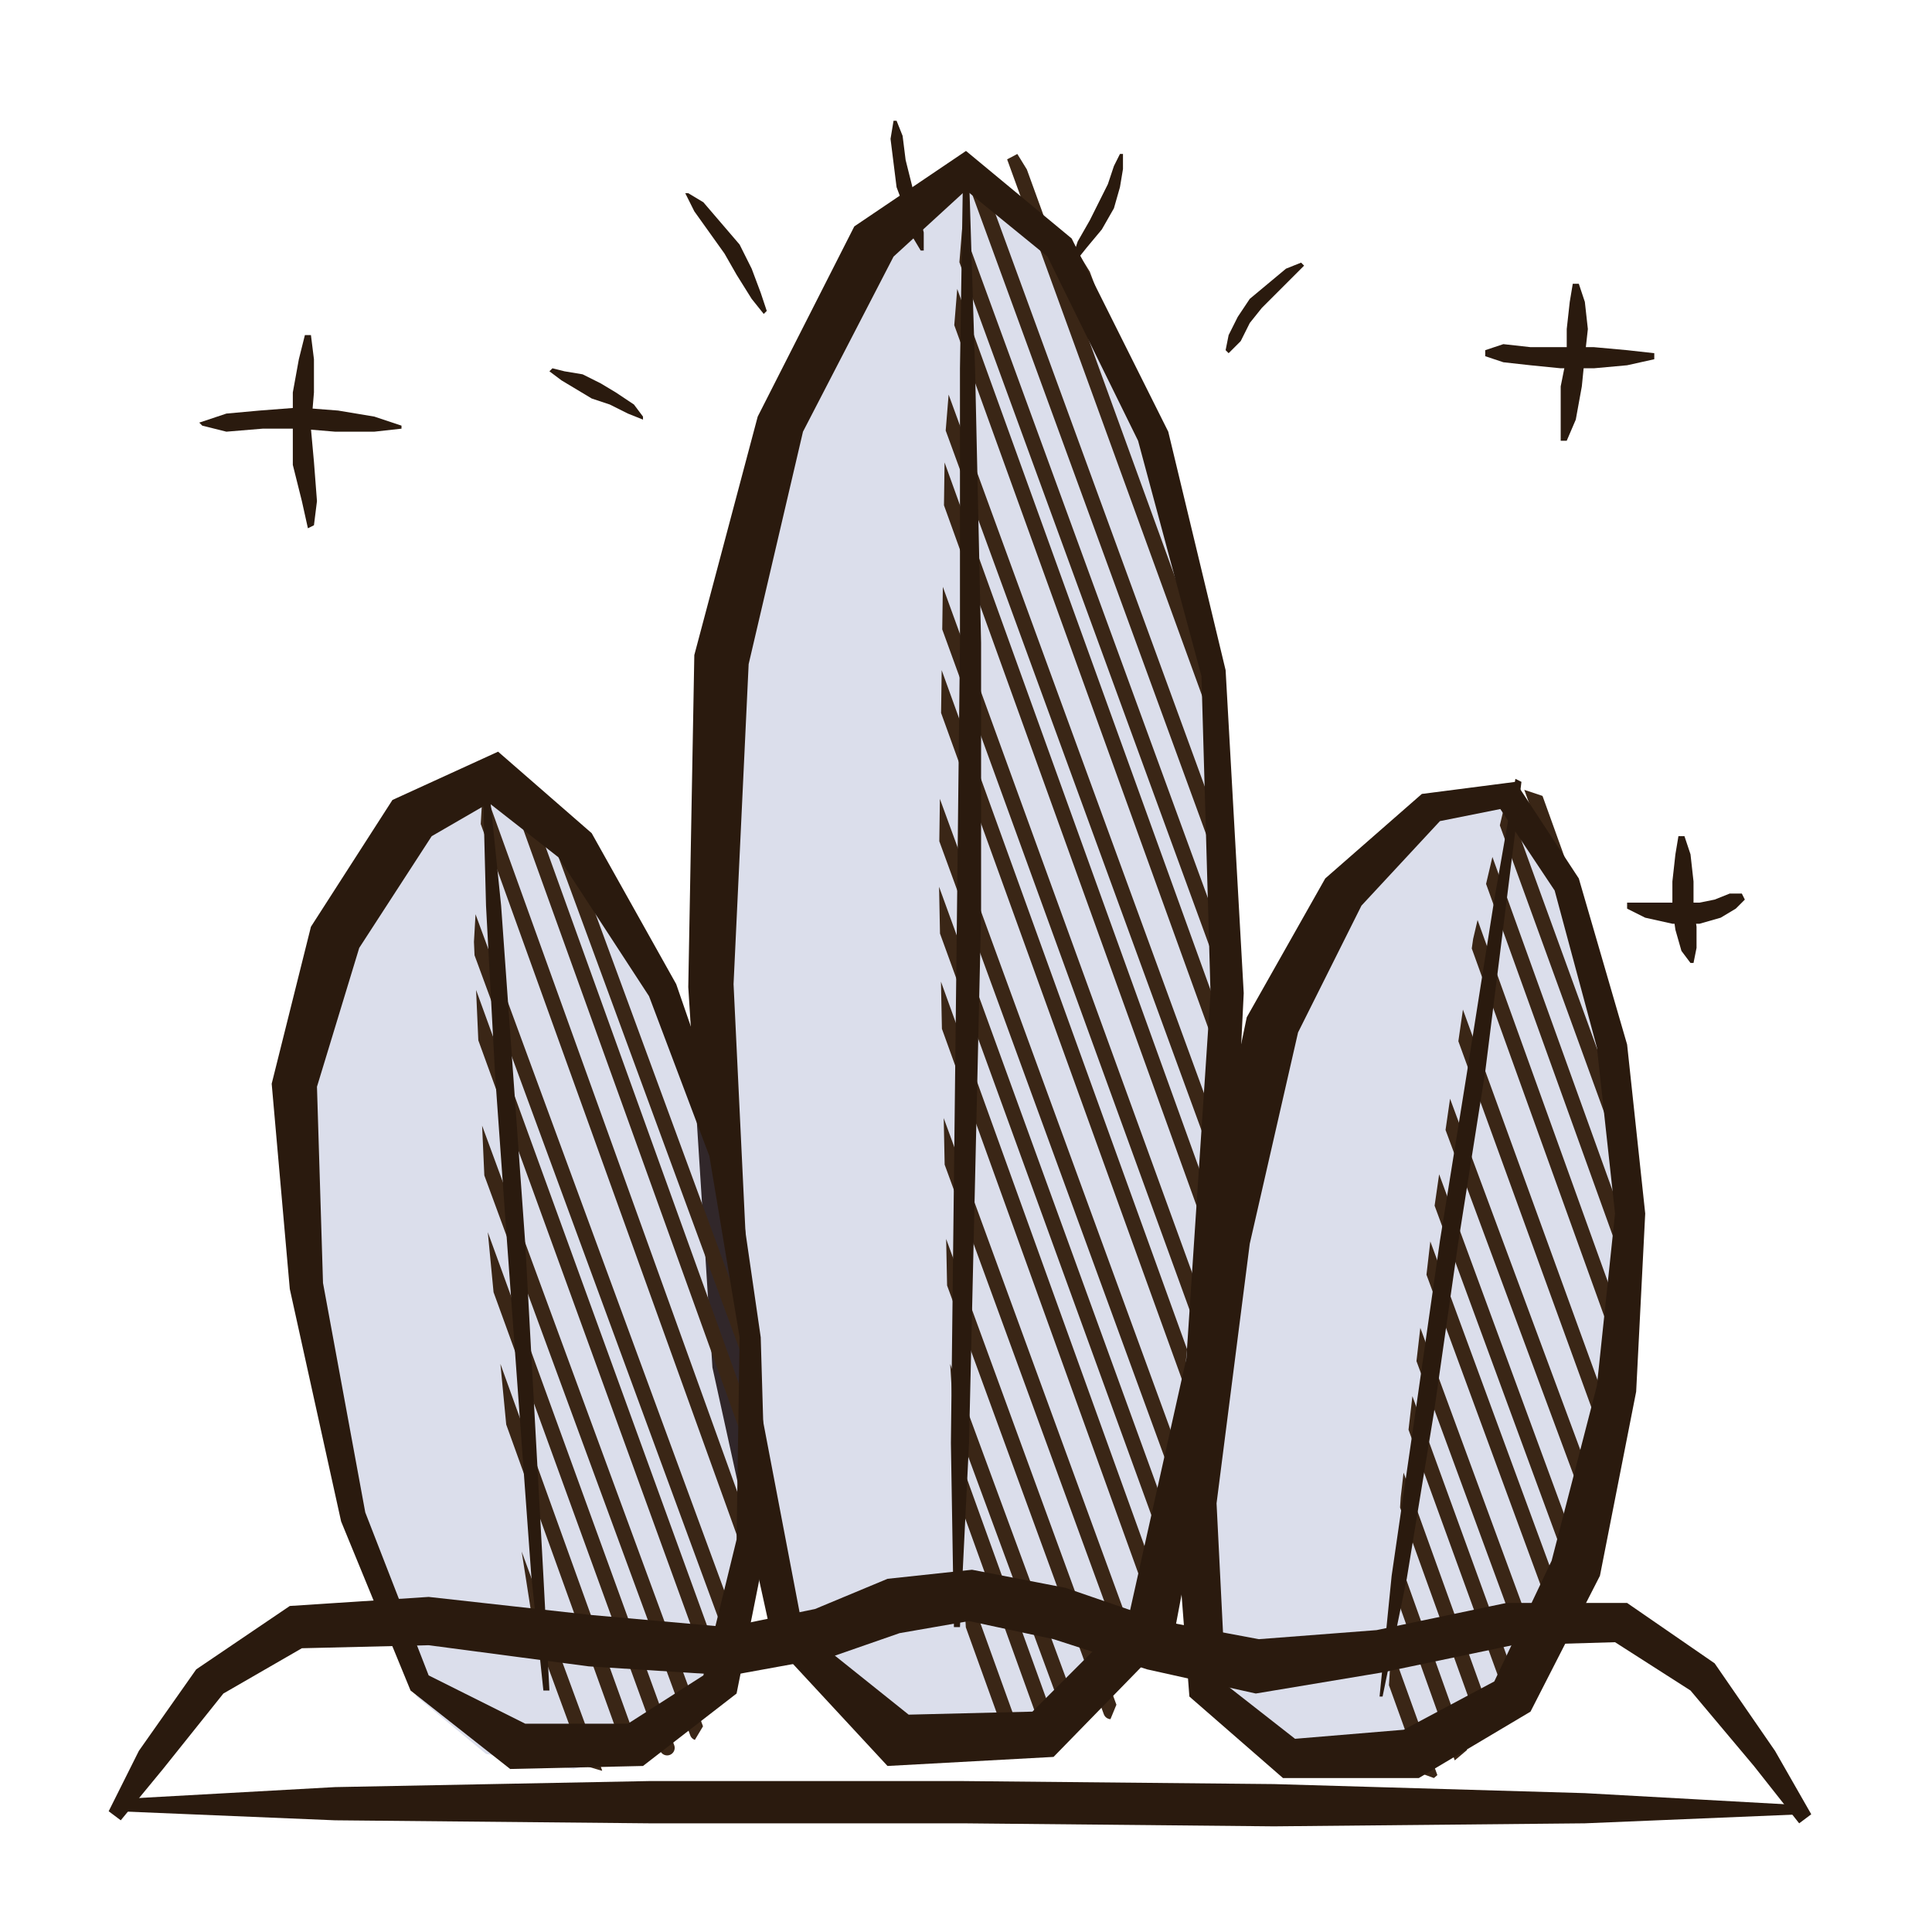
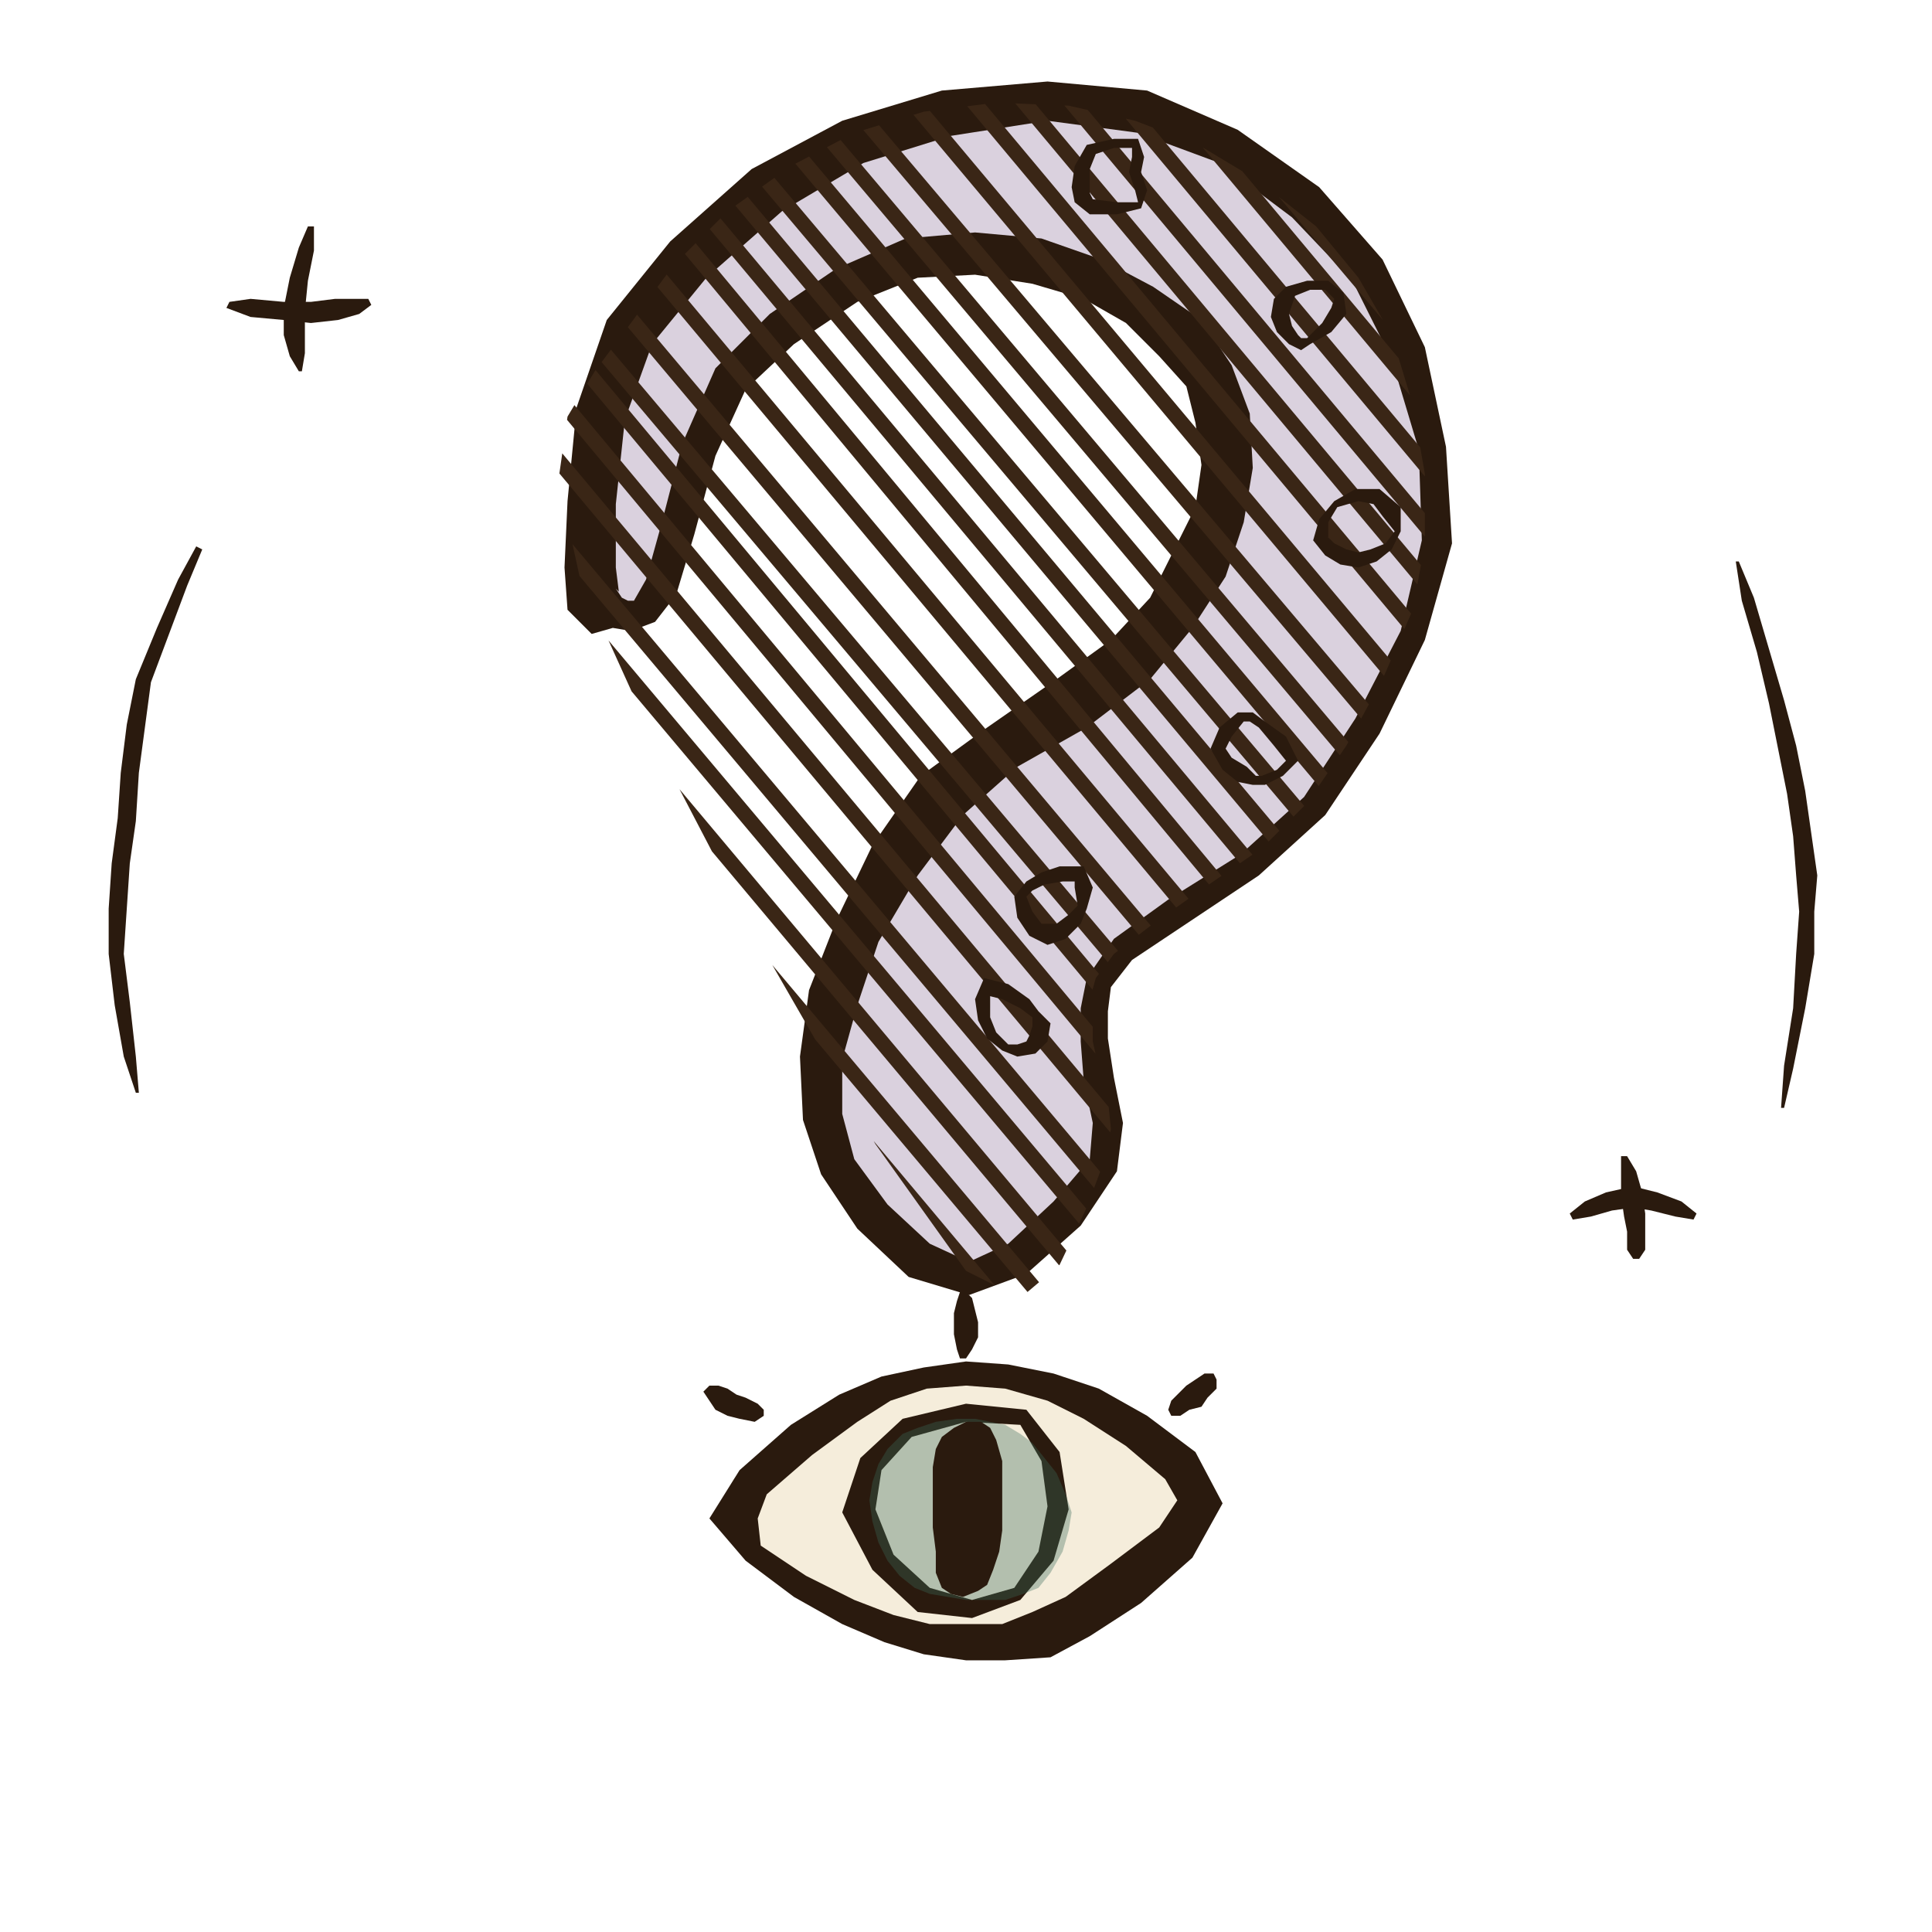
<svg xmlns="http://www.w3.org/2000/svg" viewBox="0 0 64 64" width="128" height="128">
  <defs>
    <clipPath id="eve1">
-       <path d="M32 6l1.7-.9 2.4 3.9 2.4 6.4 1.5 6.6 .3 7.6-.4 9.4-.9 8.9-1 6.1-1.4 3.4-1.7 1.6-1.7-.9-1.2-4.1-.6-10.1-.3-14.9 .2-14.4z" />
-     </clipPath>
-     <clipPath id="eve2">
-       <path d="M16 26l1.5-.1 2.4 3.1 2.4 4.6 1.7 4.4 .7 4.5 .2 5.3-.3 4.8-.6 3.4-1.2 2-1.7 1-1.7-.5-1.4-2.5-1-6.4-.9-9.4-.4-9z" />
-     </clipPath>
-     <clipPath id="eve3">
-       <path d="M50 26l1.2 .4 1.3 3.7 1.1 5.2 .4 4.7-.4 4.2-1.1 4.7-1.3 4.2-1.2 2.9-1.2 1.8-1.3 1.1-1.1-.4-.4-2.5 .4-6.4 1.1-9.5 1.3-9z" />
+       <path d="M32 42.1l1.8 .9 1.3-1.1 .9-1.9 .6-1.6 .2-1-.1-1-.3-1-.2-.9 0-.8-.1-.6 .2-.7 .6-.8 1.3-1 1.7-1.2 1.9-1.3 1.5-1.5 1.3-1.9 1.2-2.2 1-2.3 .4-2.2 0-2.3-.4-2.3-.7-2.3-1.1-1.9-1.4-1.7-1.9-1.5-2-1.2-2.1-.8-2.2-.5-2.4-.1-2.4 .3-2.3 .7-2.1 1.1-2.1 1.5-1.8 1.8-1.4 1.9-1.2 1.6-.9 1.5-.3 2.1 .7 3.2 2.4 5.3 3.6 6.9 3.8 6.6z" />
    </clipPath>
  </defs>
-   <path d="M25.8 54.2l-1.4-6.1-.8-9 0-9.4 .5-7.7 1.3-6 2.1-5.2 2.4-3.7 2.2-1.4 2.3 1.4 2.4 3.7 2.1 5.1 1.3 5.9 .5 7.6-.1 9.4-.8 8.9-1.5 6.1-2.6 3.1-3.7 1.1-3.6-.8z" fill="#4a5a9a" opacity="0.2" />
+   <path d="M20.1 20.7l.4 .1 .5-.1 .5-.3 .5-.7 .5-1.4 .4-2 .5-2 .8-1.7 1.2-1.3 1.6-1.2 1.6-.9 1.6-.6 1.6-.3 1.5 0 1.6 .2 1.3 .5 1.2 .7 1 .9 .9 1 .6 1.1 .4 1 .2 1.1 0 1.2-.1 1.1-.4 1.2-.5 1.2-.7 1.2-1.1 1.2-1.4 1.1-1.9 1.1-1.9 1.1-1.5 1.3-1.2 1.4-.9 1.6-.7 1.6-.6 1.6-.4 1.5-.3 1.5-.1 1.4 .3 1.2 .8 1.3 1.2 1.3 1.3 1.1 1.3 .4 1.4-.5 1.5-1 1.4-1.3 .8-1.1 .2-1-.3-1-.4-.9-.2-1 0-.8 0-.7 .3-.8 .6-.9 1.3-1 1.7-1.2 1.9-1.3 1.5-1.5 1.3-1.9 1.2-2.2 .9-2.2 .4-2.3 .1-2.2-.4-2.3-.7-2.2-1.1-1.9-1.5-1.7-1.9-1.5-2.2-1.2-2.2-.8-2.1-.3-2.3 0-2.2 .3-2.2 .7-2.2 1-2.2 1.4-2 1.6-1.5 1.8-.9 2.1-.5 2.4-.2 2.4-.1 1.7 .1 .9 .3 .5 .4 .1z" fill="#7a5a8a" opacity="0.28" />
+   <path d="M20.3 20.8l.6 .1 .8-.3 .7-.9 .6-2 .7-2.6 1-2.2 1.6-1.5 2.1-1.4 2-.8 1.9-.1 1.9 .3 1.7 .5 1.4 .8 1.1 1.1 .9 1 .3 1.2 .2 1.4-.2 1.4-.7 1.4-.8 1.6-1.3 1.4-1.8 1.3-2.3 1.6-2.2 1.6-1.6 2.3-1.2 2.5-.9 2.3-.3 2.2 .1 2.1 .6 1.8 1.2 1.8 1.7 1.6 2 .6 1.9-.7 1.8-1.6 1.2-1.8 .2-1.6-.3-1.5-.2-1.3 0-.9 .1-.8 .7-.9 1.8-1.2 2.4-1.6 2.2-2 1.8-2.7 1.5-3.1 .9-3.2-.2-3.2-.7-3.3-1.4-2.9-2.1-2.4-2.7-1.9-3-1.3-3.3-.3-3.5 .3-3.3 1-3 1.6-2.7 2.4-2.1 2.6-1 2.9-.3 3.1-.1 2.2 .1 1.4 .8 .8zM20.4 19.5l.1 .1-.1-.8 0-2.1 .3-2.8 .9-2.5 1.8-2.2 2.5-2.2 2.7-1.6 2.9-.9 3.2-.5 3 .4 2.7 1 2.4 1.8 2 2.1 1.3 2.6 .9 3 .1 3-.7 3-1.5 2.9-1.7 2.6-2.1 1.9-2.4 1.5-1.8 1.3-.9 1.3-.2 1 0 1.1 .1 1.3 .3 1.4-.1 1.2-1.2 1.4-1.5 1.4-1.3 .6-1.3-.6-1.4-1.3-1.1-1.5-.4-1.5 0-1.8 .5-1.8 .7-2.1 1.3-2.2 1.5-2 1.8-1.6 2.3-1.3 2.1-1.6 1.4-1.7 1.1-1.7 .6-1.8 .3-1.8-.1-1.8-.6-1.6-1-1.5-1.6-1.1-1.7-.9-2-.7-2.2-.2-2.3 .2-2.3 1-2.2 1.5-1.8 1.8-1.1 2.5-.7 2.7-.5 1.8-.4 .7-.2 0-.2-.1z" fill="#2a1a0e" fill-rule="evenodd" />
  <g clip-path="url(#eve1)">
-     <path d="M51.1-2.5l17.3 47.6M49.8-2l17.4 47.6M49-1.7l17.2 47.6M47.6-1.2l17.4 47.6M46.6-.8l17.3 47.6M45.3-.3l17.4 47.6M44.3 0l17.4 47.6M42.9 .5l17.5 47.6M42.3 .8l17.3 47.6M41.1 1.2l17.3 47.6M40.2 1.5l17.2 47.7M38.8 2l17.3 47.6M37.9 2.3l17.2 47.7M36.2 3l17.5 47.5M35.1 3.4l17.5 47.6M34.2 3.7l17.4 47.6M33.2 4.1l17.3 47.6M31.8 4.6l17.4 47.6M30.7 5l17.4 47.6M29.9 5.3l17.2 47.6M28.5 5.8l17.4 47.6M27.7 6.1l17.2 47.7M26.3 6.6l17.3 47.6M25.4 6.9l17.2 47.6M23.9 7.4l17.4 47.6M23 7.8l17.3 47.6M22.1 8.1l17.2 47.7M20.6 8.6l17.4 47.6M19.4 9.1l17.4 47.6M18.1 9.6l17.5 47.5M17.6 9.7l17.2 47.7M16.5 10.2l17.2 47.7M15.4 10.5l17.2 47.7M13.9 11.1l17.3 47.6M12.7 11.5l17.4 47.6M11.9 11.8l17.2 47.6M10.6 12.3l17.3 47.6M9.7 12.6l17.2 47.7M8.2 13.2l17.4 47.6M7.5 13.4l17.2 47.7M5.8 14l17.4 47.6M5.1 14.3l17.2 47.6M3.5 14.9l17.5 47.6" stroke="#3a2616" stroke-width="0.5" stroke-linecap="round" fill="none" />
+     <path d="M36.4-11.8l31.6 37.8M35.1-10.7l31.8 37.7M34-9.8l31.8 37.6M33.5-9.4l31.6 37.8M32.3-8.3l31.7 37.7M31-7.3l31.8 37.6M30.4-6.8l31.6 37.8M29.4-5.9l31.6 37.8M28.4-5.1l31.6 37.8M27.5-4.3l31.6 37.8M26.5-3.5l31.6 37.8M25.3-2.5l31.7 37.8M24.1-1.4l31.8 37.6M23.1-.6l31.8 37.7M22.2 .1l31.7 37.7M21.2 1l31.8 37.7M20.4 1.7l31.7 37.8M19.5 2.4l31.6 37.8M18.6 3.1l31.5 37.9M17.5 4l31.6 37.8M16.3 5.1l31.7 37.7M15.2 6l31.8 37.7M14.6 6.5l31.6 37.9M13.6 7.3l31.6 37.9M12.6 8.2l31.6 37.8M11.3 9.3l31.7 37.7M10.4 10l31.7 37.7M9.4 10.9l31.7 37.8M8.3 11.8l31.7 37.7M7.4 12.5l31.7 37.8M6.4 13.3l31.7 37.8M5.1 14.5l31.8 37.6M4.4 15.1l31.7 37.7M3.2 16.1l31.8 37.7M2.3 16.8l31.7 37.7M1.3 17.7l31.8 37.7M0.7 18.1l31.5 37.9M-0.7 19.3l31.7 37.7" stroke="#3a2616" stroke-width="0.5" stroke-linecap="round" fill="none" />
  </g>
-   <path d="M26.6 54l-1.7-8.9-.6-12.5 .5-10.6 1.8-7.7 3-5.8 2.4-2.2 2.7 2.2 3 6.1 2.1 7.8 .3 10.5-.8 12.1-1.9 8.5-3.2 3.2-4.1 .1zM29.4 58.5l5.5-.3 4-4.1 1.7-9 .6-12.2-.6-10.7-1.9-7.9-3.2-6.4-3.5-2.9-3.7 2.5-3.2 6.3-2.1 7.9-.2 11 .8 12.6 2 9.1z" fill="#2a1a0e" fill-rule="evenodd" />
-   <path d="M13.8 56.2l-1.6-3.8-1.4-5.7-.9-5.9-.1-4.9 .8-3.7 1.7-3.3 2-2.2 2-.7 2.1 1.4 2.3 3 2.1 3.9 1.4 4 .7 4.5 .2 5.2-.3 4.8-1 3.4-2 1.7-2.8 .7-2.9-.5z" fill="#4a5a9a" opacity="0.2" />
-   <g clip-path="url(#eve2)">
-     <path d="M29.7 19.9l11.4 31M28.4 20.3l11.5 31M27.7 20.6l11.2 31.1M26.2 21.2l11.4 31M25.2 21.5l11.4 31M24 22l11.4 31M22.9 22.4l11.4 31M21.9 22.7l11.3 31M20.8 23.1l11.3 31M19.8 23.5l11.3 31.1M18.7 23.9l11.3 31.1M17.3 24.4l11.4 31M16.6 24.7l11.2 31.1M15.4 25.1l11.2 31.1M13.8 25.7l11.4 31M13 25.9l11.3 31.1M11.7 26.4l11.4 31M10.8 26.8l11.3 31.1M9.8 27.1l11.2 31.1M8.3 27.7l11.4 31M7.5 28l11.2 31.1M6.1 28.5l11.3 31M4.8 29l11.5 31M4.1 29.2l11.2 31.1M2.6 29.8l11.4 31M1.5 30.1l11.4 31M0.7 30.4l11.2 31.1M-0.7 31l11.4 31" stroke="#3a2616" stroke-width="0.5" stroke-linecap="round" fill="none" />
-   </g>
-   <path d="M14.2 55.5l-2.1-5.4-1.4-7.6-.2-6.5 1.4-4.6 2.4-3.7 1.9-1.1 2.3 1.8 3 4.6 2 5.3 1 6-.1 6.7-1.1 4.5-2.5 1.6-3.4 0zM16.9 58.6l4.4-.1 3.1-2.4 1-5-.2-6.8-.9-6.2-1.9-5.5-2.8-5-3.1-2.7-3.5 1.6-2.7 4.2-1.3 5.2 .6 6.8 1.7 7.7 2.3 5.6z" fill="#2a1a0e" fill-rule="evenodd" />
-   <path d="M40 55.7l-.5-4.2 .4-6.2 .9-6.4 1.3-4.9 1.7-3.5 2.2-2.7 2.3-1.6 1.9-.1 1.4 1.8 1.3 3.5 .8 4.3 .3 4.1-.3 4.2-.9 4.7-1.4 4.2-1.6 2.9-2.3 1.6-3 .7-2.8-.4z" fill="#4a5a9a" opacity="0.2" />
-   <g clip-path="url(#eve3)">
-     <path d="M59.8 19.9l11.3 31M58.9 20.2l11.2 31.1M57.7 20.6l11.2 31.1M56.3 21.1l11.4 31M55.1 21.6l11.5 31M54.5 21.8l11.2 31.1M53.1 22.3l11.3 31M51.7 22.8l11.5 31M51 23l11.2 31.1M49.8 23.5l11.2 31.1M48.7 23.9l11.3 31.1M47.7 24.3l11.2 31.1M46.6 24.7l11.2 31.1M45.2 25.2l11.3 31.1M43.8 25.7l11.5 31M42.7 26.1l11.4 31M41.7 26.4l11.4 31M40.5 26.9l11.4 31M39.6 27.2l11.3 31.1M38.6 27.6l11.2 31.1M37.6 27.9l11.1 31.1M36.4 28.4l11.2 31.1M35 28.9l11.4 31M33.8 29.3l11.4 31M33.1 29.6l11.2 31.1M31.9 30l11.2 31.1M30.8 30.4l11.2 31.1M29.3 30.9l11.3 31" stroke="#3a2616" stroke-width="0.5" stroke-linecap="round" fill="none" />
-   </g>
-   <path d="M40.6 55.8l-.3-6 1.1-8.6 1.6-7 2.1-4.2 2.6-2.8 2-.4 1.8 2.7 1.4 5.2 .6 5.5-.6 5.7-1.5 5.8-1.9 4-3 1.6-3.6 .3zM42.5 58.9l4.5 0 3.7-2.2 2.3-4.5 1.2-6.1 .3-5.9-.6-5.6-1.6-5.5-2.1-3.2-3.1 .4-3.2 2.8-2.6 4.6-1.5 7.2-.9 8.8 .5 6.5z" fill="#2a1a0e" fill-rule="evenodd" />
-   <path d="M31.9 5.8l-.1 6.4 0 9.1-.1 9-.1 8.8-.1 8.7 .1 6.1 .2 0 .3-6.1 .2-8.7 .2-8.8 0-9-.2-9.1-.2-6.4z" fill="#2a1a0e" />
-   <path d="M16 26.1l.1 3.9 .3 5.6 .4 5.6 .4 5.5 .4 5.5 .4 3.8 .2 0-.2-3.8-.3-5.5-.3-5.5-.4-5.6-.4-5.6-.4-3.9z" fill="#2a1a0e" />
-   <path d="M50.2 25.8l-.7 4-.9 5.7-.9 5.6-.8 5.6-.8 5.5-.4 4 .1 0 .8-3.9 .9-5.5 .8-5.6 .9-5.7 .7-5.6 .5-4z" fill="#2a1a0e" />
-   <path d="M4 60.3l1.4-1.7 2-2.5 2.6-1.5 4.2-.1 5.3 .7 4.7 .3 3.3-.6 2.3-.8 2.3-.4 2.8 .6 3.1 1 3.6 .8 4.2-.7 4.3-.9 3.4-.1 2.5 1.6 2.1 2.5 1.5 1.9 .4-.3-1.2-2.1-2-2.9-2.9-2-4 0-4.3 .9-3.9 .3-3.2-.6-3.2-1.1-3.1-.6-2.8 .3-2.4 1-2.9 .6-4.5-.4-5.4-.6-4.6 .3-3.1 2.1-1.9 2.7-1 2z" fill="#2a1a0e" />
-   <path d="M3.9 60l7.2 .3 10.4 .1 10.4 0 10.3 .1 10.3-.1 7.2-.3 0-.3-7.2-.4-10.3-.3-10.3-.1-10.4 0-10.4 .2-7.2 .4z" fill="#2a1a0e" />
-   <path d="M6.7 14.1l.8 .2 1.2-.1 1.2 0 1.2 .1 1.3 0 .9-.1 0-.1-.9-.3-1.2-.2-1.3-.1-1.3 .1-1.1 .1-.9 .3z" fill="#2a1a0e" />
-   <path d="M10.1 11.1l-.2 .8-.2 1.1 0 1.2 0 1.2 .3 1.2 .2 .9 .2-.1 .1-.8-.1-1.3-.1-1.1 .1-1.2 0-1.1-.1-.8z" fill="#2a1a0e" />
-   <path d="M49.2 11.8l.6 .2 .9 .1 1 .1 1.1 0 1.1-.1 .9-.2 0-.2-.9-.1-1.1-.1-1.1 0-1 0-.9-.1-.6 .2z" fill="#2a1a0e" />
-   <path d="M52.1 9.4l-.1 .6-.1 .9 0 .9-.2 1 0 1 0 .8 .2 0 .3-.7 .2-1.1 .1-1 .1-.9-.1-.9-.2-.6z" fill="#2a1a0e" />
-   <path d="M53.9 30.1l.6 .3 .9 .2 .9 0 .7-.2 .5-.3 .3-.3-.1-.2-.4 0-.5 .2-.5 .1-.8 0-.9 0-.7 0z" fill="#2a1a0e" />
-   <path d="M55.6 27.7l-.1 .6-.1 .9 0 .9 .1 .7 .2 .7 .3 .4 .1 0 .1-.5 0-.7-.1-.7 0-.8-.1-.9-.2-.6z" fill="#2a1a0e" />
-   <path d="M21.3 13.8l-.3-.4-.6-.4-.5-.3-.6-.3-.6-.1-.4-.1-.1 .1 .4 .3 .5 .3 .5 .3 .6 .2 .6 .3 .5 .2z" fill="#2a1a0e" />
-   <path d="M25.4 10.3l-.2-.6-.3-.8-.4-.8-.6-.7-.6-.7-.5-.3-.1 0 .3 .6 .5 .7 .5 .7 .4 .7 .5 .8 .4 .5z" fill="#2a1a0e" />
-   <path d="M30.6 8.3l0-.6-.2-.8-.2-.8-.2-.8-.1-.8-.2-.5-.1 0-.1 .6 .1 .8 .1 .8 .3 .8 .2 .8 .3 .5z" fill="#2a1a0e" />
-   <path d="M35.6 8.7l.4-.5 .5-.6 .4-.7 .2-.7 .1-.6 0-.5-.1 0-.2 .4-.2 .6-.3 .6-.3 .6-.4 .7-.2 .6z" fill="#2a1a0e" />
-   <path d="M40.7 11.7l.4-.4 .3-.6 .4-.5 .5-.5 .5-.5 .4-.4-.1-.1-.5 .2-.6 .5-.6 .5-.4 .6-.3 .6-.1 .5z" fill="#2a1a0e" />
+   <path d="M37.4 5.7l.2 .6 .1 .4-.7 0-.8-.1-.1-.2 0-.2 0-.6 .2-.5 .6-.2 .6 0 0 .3zM37.9 5.2l-.2-.6-.8 0-.9 .2-.4 .7-.1 .7 .1 .5 .5 .4 .9 0 .8-.2 .2-.6-.2-.6z" fill="#2a1a0e" fill-rule="evenodd" />
+   <path d="M44.1 10.2l-.3 .5-.5 .5-.2 0-.1-.1-.2-.3-.1-.4 .1-.3 .1-.3 .5-.2 .5 0 .3 .3zM44.5 9.7l-.5-.4-.7 0-.7 .2-.4 .4-.1 .6 .2 .5 .4 .4 .4 .2 .3-.2 .7-.4 .5-.6z" fill="#2a1a0e" fill-rule="evenodd" />
+   <path d="M46.2 17.6l-.3 .4-.5 .2-.4 .1-.4-.1-.4-.2-.2-.2 0-.5 .3-.5 .7-.2 .5 .1 .3 .4zM46.4 16.8l-.7-.6-.8 0-.7 .4-.5 .6-.2 .7 .4 .5 .5 .3 .6 .1 .6-.2 .5-.4 .3-.6z" fill="#2a1a0e" fill-rule="evenodd" />
+   <path d="M42.6 25.2l-.3 .3-.5 .2-.2 0-.3-.3-.5-.3-.2-.3 .2-.4 .4-.5 .2 0 .3 .2 .5 .6zM42.6 24.4l-.7-.5-.4-.3-.5 0-.6 .5-.3 .7 .4 .7 .5 .4 .5 .1 .4 0 .6-.3 .5-.5z" fill="#2a1a0e" fill-rule="evenodd" />
+   <path d="M35.7 30l-.3 .3-.4 .3-.3 0-.2 0-.3-.4-.2-.5 .2-.2 .4-.2 .6-.1 .4 0 0 .2zM36.2 29.4l-.3-.7-.8 0-.6 .2-.5 .3-.4 .5 .1 .7 .4 .6 .6 .3 .6-.2 .5-.5 .2-.5z" fill="#2a1a0e" fill-rule="evenodd" />
+   <path d="M34.2 34l-.1 .3-.1 .2-.3 .1-.3 0-.4-.4-.2-.5 0-.5 0-.2 .4 .1 .6 .3 .4 .3zM34.4 33.5l-.3-.4-.7-.5-.8-.2-.3 .7 .1 .7 .3 .6 .5 .4 .5 .2 .6-.1 .4-.4 .1-.6z" fill="#2a1a0e" fill-rule="evenodd" />
+   <path d="M23.8 50l.5-1 1-1 1.3-1 1.2-.7 1.1-.4 1-.1 1-.1 1 .1 1 0 1 .1 .9 .2 1 .4 1.2 .8 1.4 .9 1.1 1.1 .5 1-.4 .9-1.1 .8-1.4 .9-1.2 .6-.9 .5-.9 .4-.9 .3-1 0-1-.1-1.2-.3-1.1-.5-1.1-.6-1.2-.7-1.3-.8-1-.8z" fill="#e8d8b0" opacity="0.45" />
+   <path d="M25.1 50.3l.3-.8 1.5-1.3 1.5-1.1 1.1-.7 1.2-.4 1.3-.1 1.3 .1 1.4 .4 1.2 .6 1.4 .9 1.3 1.1 .4 .7-.6 .9-1.6 1.2-1.5 1.1-1.1 .5-1 .4-1.1 0-1.3 0-1.2-.3-1.3-.5-1.6-.8-1.5-1zM24.7 51.7l1.6 1.2 1.6 .9 1.4 .6 1.3 .4 1.4 .2 1.3 0 1.5-.1 1.3-.7 1.7-1.1 1.7-1.5 1-1.8-.9-1.7-1.6-1.2-1.6-.9-1.5-.5-1.5-.3-1.4-.1-1.4 .2-1.4 .3-1.4 .6-1.6 1-1.7 1.5-1 1.6z" fill="#2a1a0e" fill-rule="evenodd" />
+   <path d="M34.7 49.9l-.3 1.5-.8 1.2-1.4 .4-1.4-.4-1.2-1.1-.6-1.5 .2-1.3 1-1.1 1.8-.5 1.8 .1 .7 1.2zM35.1 48.1l-1.1-1.4-2-.2-2.1 .5-1.4 1.3-.6 1.8 1 1.9 1.5 1.4 1.8 .2 1.6-.6 1.1-1.3 .5-1.7z" fill="#2a1a0e" fill-rule="evenodd" />
+   <path d="M35.5 50.1l-.1 .6-.2 .7-.4 .7-.4 .5-.5 .2-.6 .2-.7 0-.6 0-.6-.1-.6-.1-.5-.2-.5-.4-.4-.5-.3-.6-.2-.7-.1-.7 .1-.6 .2-.6 .3-.5 .5-.5 .5-.2 .6-.2 .7-.1 .6 0 .5 .1 .5 .1 .5 .3 .4 .3 .4 .5 .4 .5 .3 .7z" fill="#3a6a5a" opacity="0.35" />
+   <path d="M31.2 47.6l.4-.3 .4-.2 .5 0 .3 .2 .2 .4 .2 .7 0 .8 0 .8 0 .7-.1 .7-.2 .6-.2 .5-.3 .2-.5 .2-.4-.1-.3-.2-.2-.5 0-.7-.1-.8 0-.8 0-.6 0-.6 .1-.6z" fill="#2a1a0e" />
+   <path d="M25.3 46.7l-.2-.2-.4-.2-.3-.1-.3-.2-.3-.1-.3 0-.2 .2 .2 .3 .2 .3 .4 .2 .4 .1 .5 .1 .3-.2z" fill="#2a1a0e" />
+   <path d="M32 45l.2-.3 .2-.4 0-.5-.1-.4-.1-.4-.2-.2-.2 0-.1 .3-.1 .4 0 .3 0 .4 .1 .5 .1 .3z" fill="#2a1a0e" />
+   <path d="M38.8 46.9l.3 0 .3-.2 .4-.1 .2-.3 .3-.3 0-.3-.1-.2-.3 0-.3 .2-.3 .2-.3 .3-.2 .2-.1 .3z" fill="#2a1a0e" />
+   <path d="M4.6 36.2l-.1-1.2-.2-1.8-.2-1.6 .1-1.5 .1-1.5 .2-1.4 .1-1.6 .2-1.5 .2-1.5 .6-1.6 .6-1.6 .5-1.2-.2-.1-.6 1.1-.7 1.6-.7 1.7-.3 1.5-.2 1.6-.1 1.5-.2 1.5-.1 1.5 0 1.5 .2 1.7 .3 1.7 .4 1.2z" fill="#2a1a0e" />
+   <path d="M57.5 18.6l.2 1.3 .5 1.7 .4 1.7 .3 1.5 .3 1.5 .2 1.4 .1 1.3 .1 1.2-.1 1.4-.1 1.8-.3 1.9-.1 1.4 .1 0 .3-1.3 .4-2 .3-1.8 0-1.4 .1-1.2-.2-1.4-.2-1.4-.3-1.5-.4-1.5-.5-1.7-.5-1.7-.5-1.2z" fill="#2a1a0e" />
+   <path d="M7.5 10.2l.8 .3 1.1 .1 .9 .1 .9-.1 .7-.2 .4-.3-.1-.2-.5 0-.6 0-.8 .1-.9 0-1.1-.1-.7 .1z" fill="#2a1a0e" />
+   <path d="M10.2 7.5l-.3 .7-.3 1-.2 1 0 .9 .2 .7 .3 .5 .1 0 .1-.6 0-.7 0-.7 .1-1 .2-1 0-.8z" fill="#2a1a0e" />
+   <path d="M52.1 40.4l.6-.1 .7-.2 .7-.1 .6 .1 .8 .2 .6 .1 .1-.2-.5-.4-.8-.3-.8-.2-.9 .2-.7 .3-.5 .4z" fill="#2a1a0e" />
+   <path d="M53.7 38.3l0 .6 0 .7 .1 .7 .1 .5 0 .6 .2 .3 .2 0 .2-.3 0-.6 0-.6-.1-.7-.2-.7-.3-.5z" fill="#2a1a0e" />
</svg>
